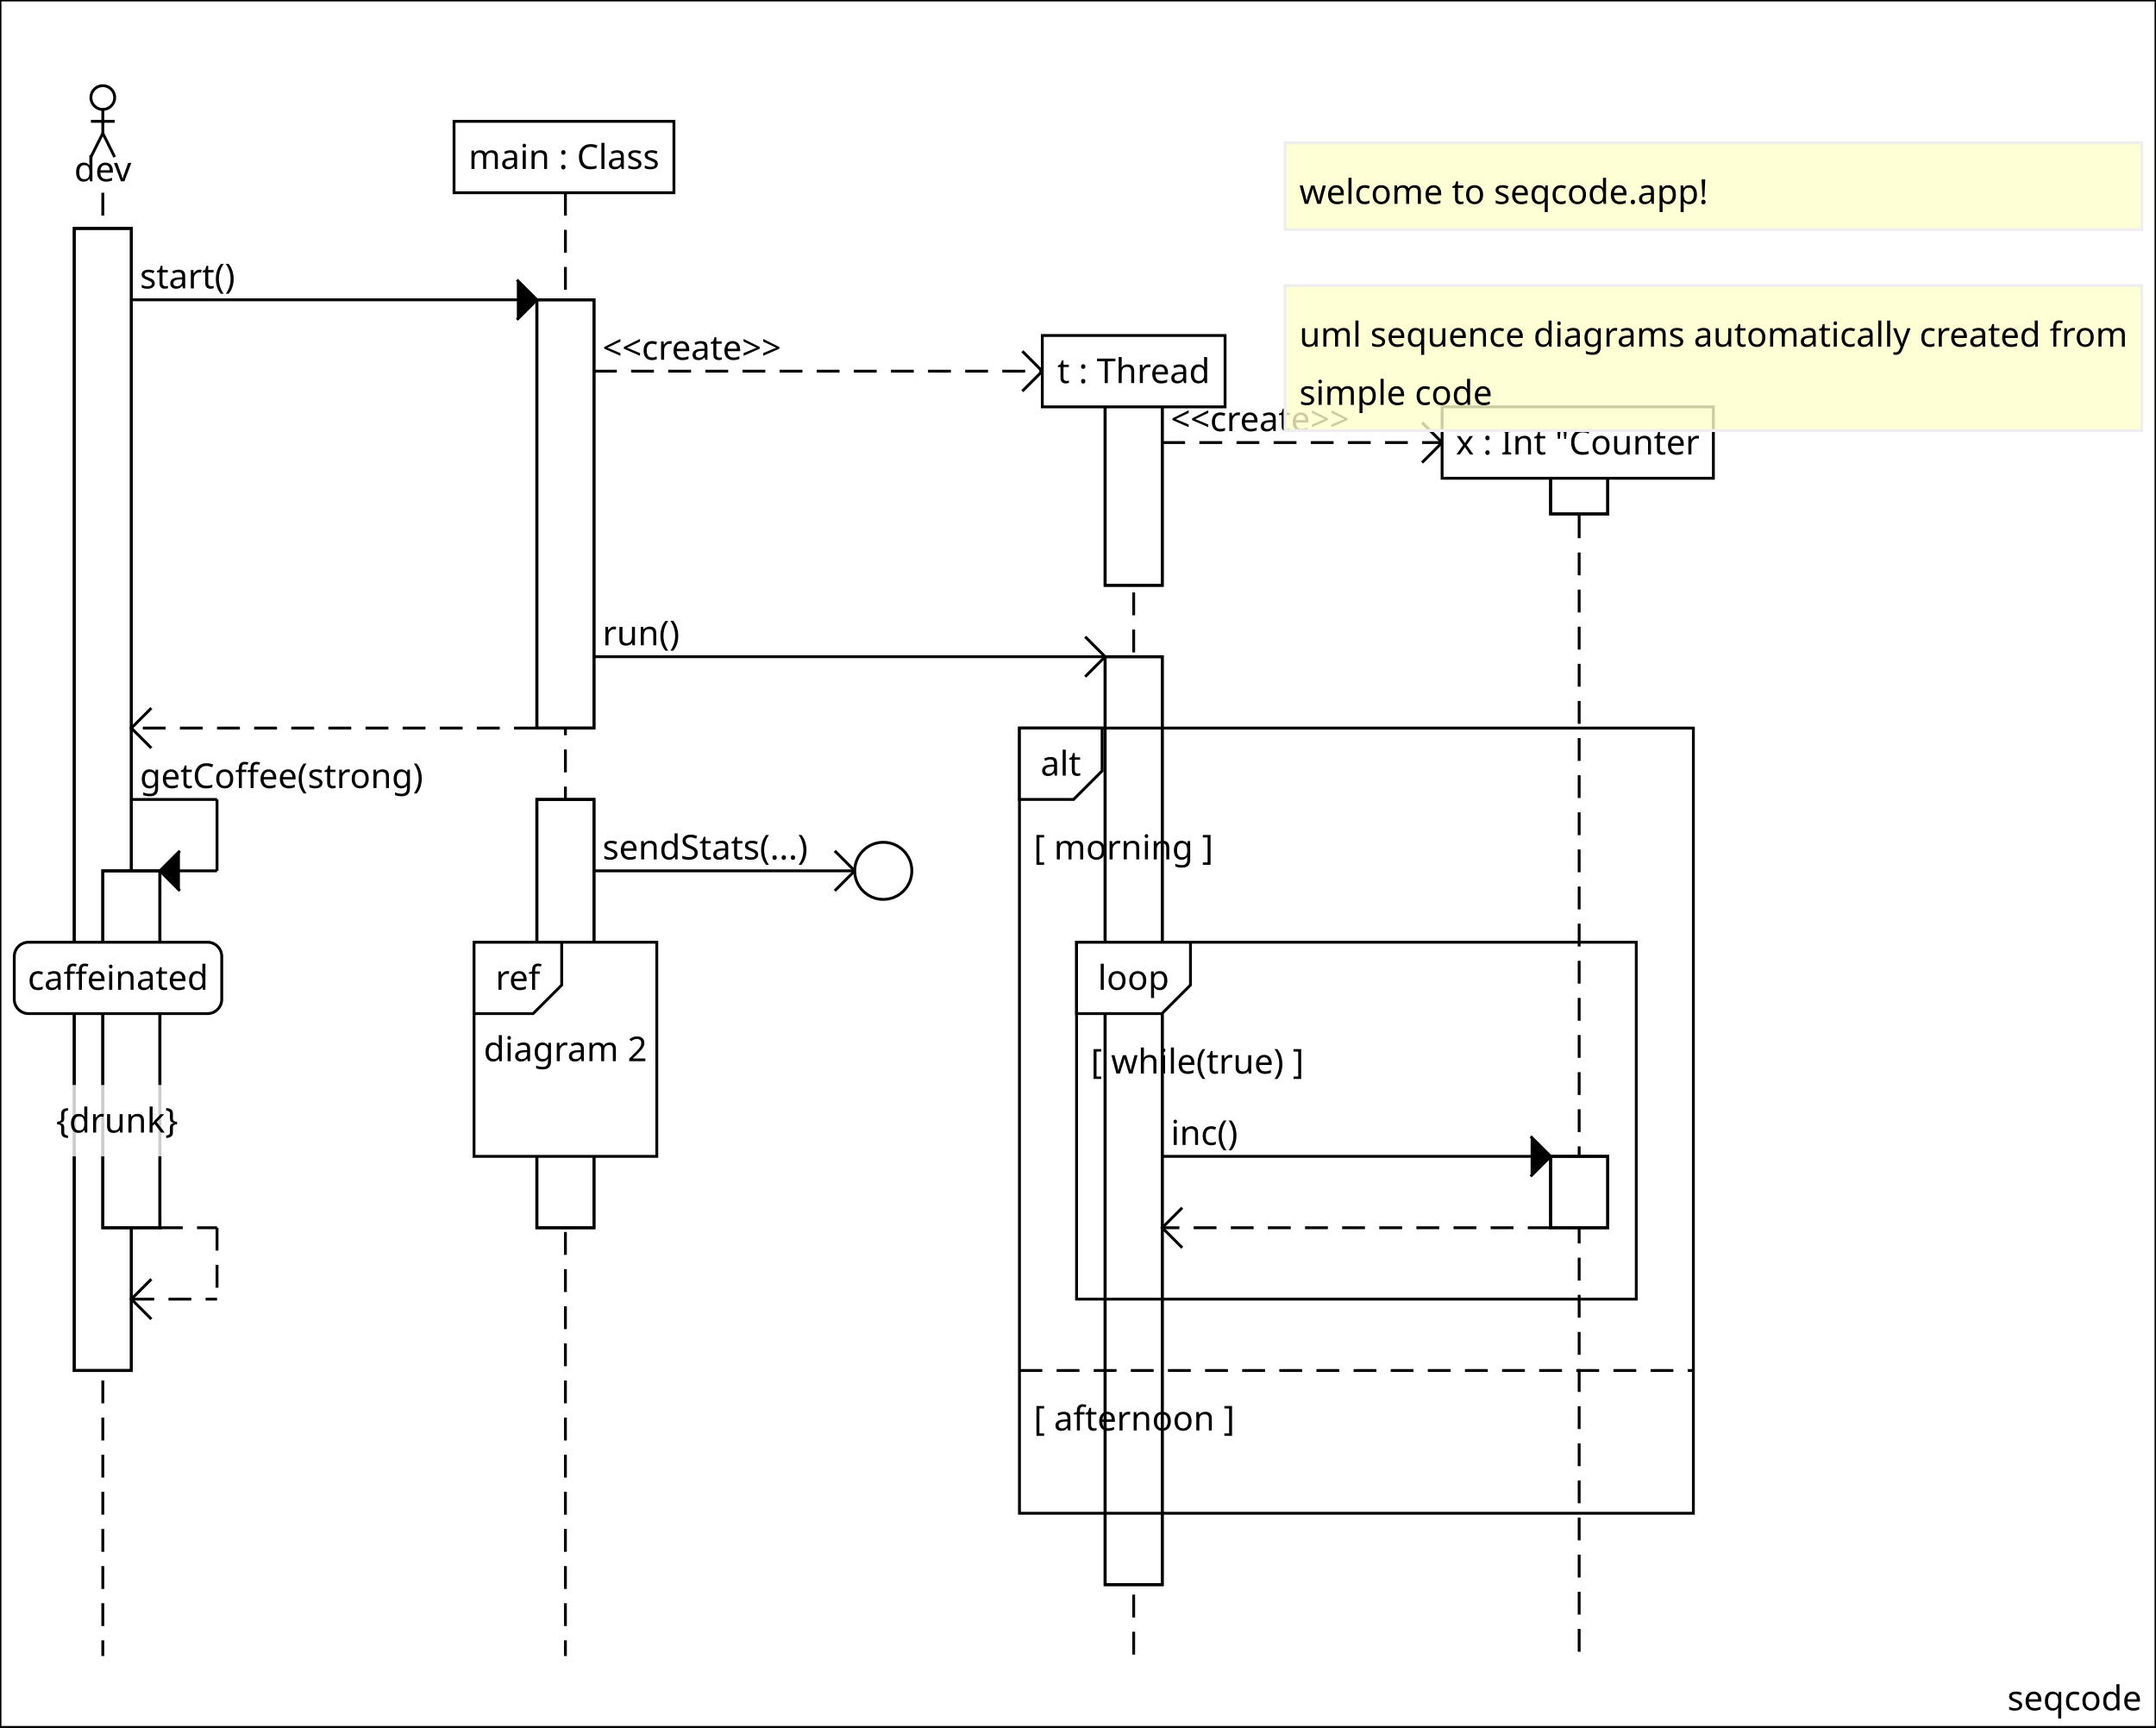
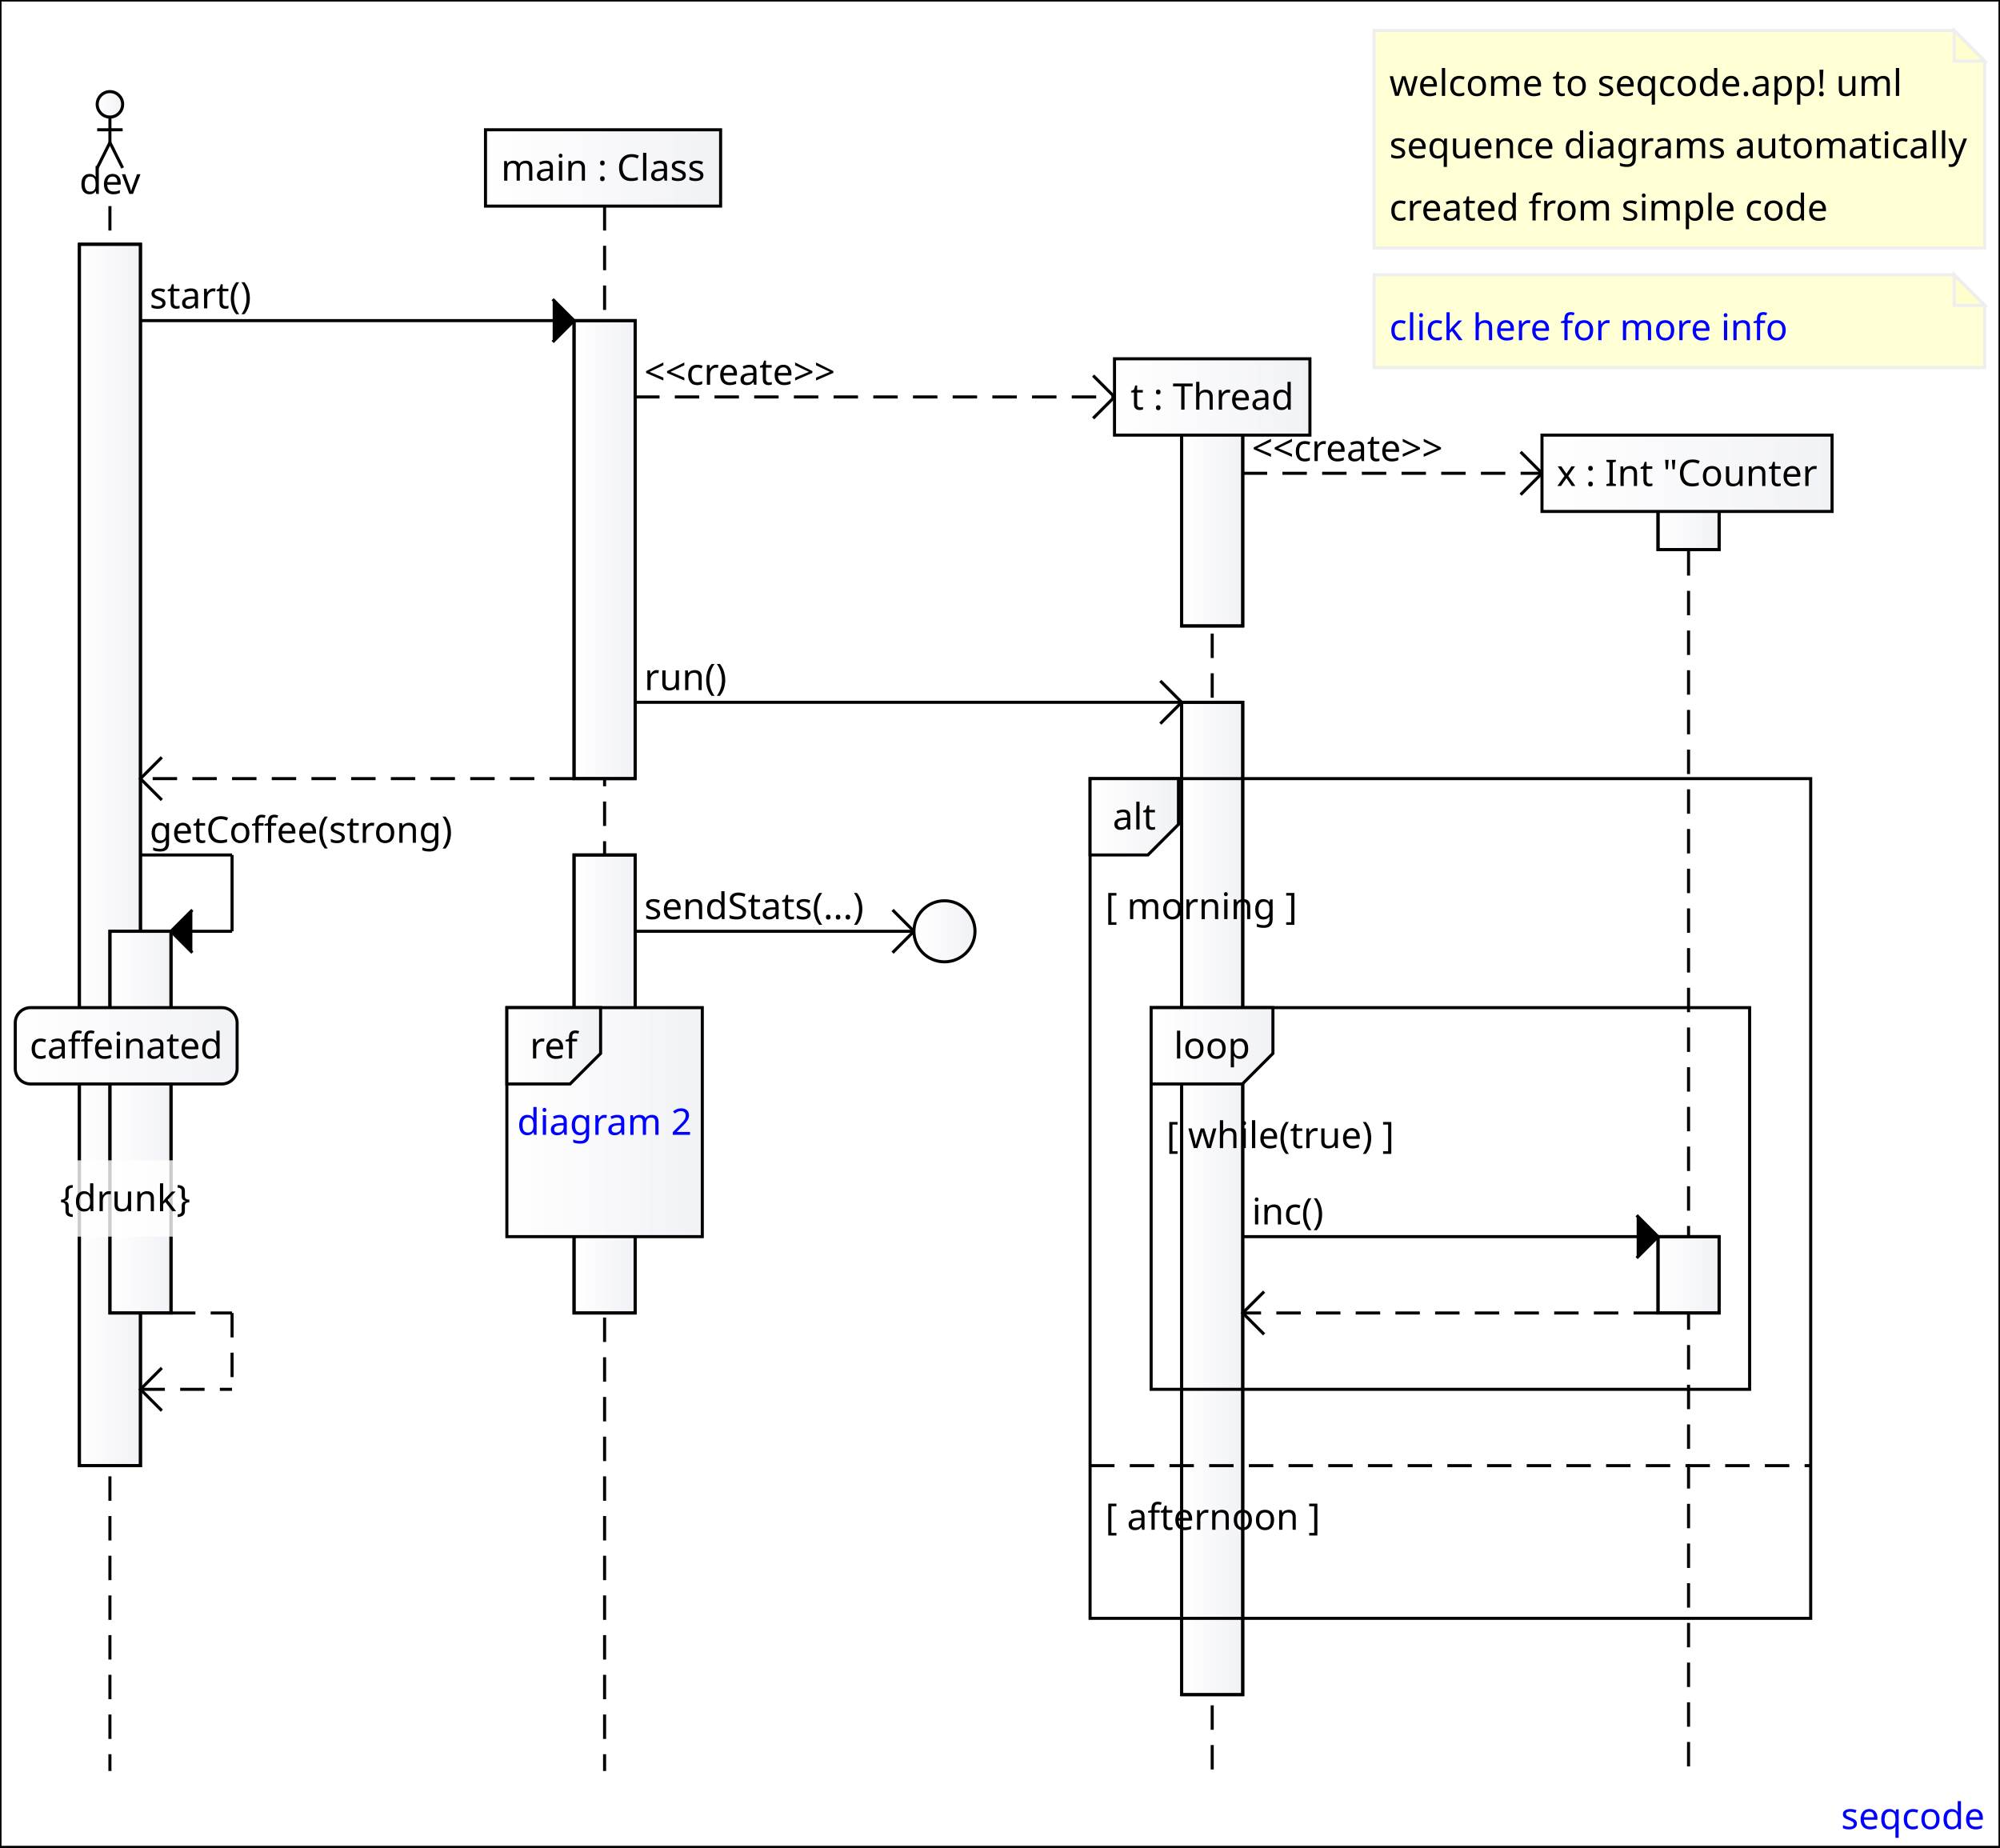
- <svg xmlns="http://www.w3.org/2000/svg" version="1.1" width="755" height="605" viewBox="0 0 755 605">
-   <rect width="755" height="605" fill="white" stroke-width="1" stroke="black" />
-   <line x1="36" y1="67.5" x2="36" y2="580" stroke-dasharray="8 5" stroke-width="1" stroke="black" />
-   <line x1="198" y1="67.5" x2="198" y2="580" stroke-dasharray="8 5" stroke-width="1" stroke="black" />
-   <line x1="397" y1="142.5" x2="397" y2="580" stroke-dasharray="8 5" stroke-width="1" stroke="black" />
-   <line x1="553" y1="167.5" x2="553" y2="580" stroke-dasharray="8 5" stroke-width="1" stroke="black" />
-   <g>
-     <rect width="20" height="400" x="26" y="80" fill="white" stroke-width="1" stroke="black" />
-   </g>
-   <rect width="20" height="400" x="26" y="80" fill="transparent" stroke-width="1" stroke="black" />
-   <g>
-     <rect width="20" height="125" x="36" y="305" fill="white" stroke-width="1" stroke="black" />
-   </g>
-   <rect width="20" height="125" x="36" y="305" fill="transparent" stroke-width="1" stroke="black" />
-   <g>
-     <rect width="20" height="150" x="188" y="105" fill="white" stroke-width="1" stroke="black" />
-   </g>
-   <rect width="20" height="150" x="188" y="105" fill="transparent" stroke-width="1" stroke="black" />
-   <g>
-     <rect width="20" height="150" x="188" y="280" fill="white" stroke-width="1" stroke="black" />
-   </g>
-   <rect width="20" height="150" x="188" y="280" fill="transparent" stroke-width="1" stroke="black" />
-   <g>
-     <rect width="20" height="75" x="387" y="130" fill="white" stroke-width="1" stroke="black" />
-   </g>
-   <rect width="20" height="75" x="387" y="130" fill="transparent" stroke-width="1" stroke="black" />
-   <g>
-     <rect width="20" height="325" x="387" y="230" fill="white" stroke-width="1" stroke="black" />
-   </g>
-   <rect width="20" height="325" x="387" y="230" fill="transparent" stroke-width="1" stroke="black" />
-   <g>
-     <rect width="20" height="25" x="543" y="155" fill="white" stroke-width="1" stroke="black" />
-   </g>
-   <rect width="20" height="25" x="543" y="155" fill="transparent" stroke-width="1" stroke="black" />
-   <g>
-     <rect width="20" height="25" x="543" y="405" fill="white" stroke-width="1" stroke="black" />
-   </g>
-   <rect width="20" height="25" x="543" y="405" fill="transparent" stroke-width="1" stroke="black" />
-   <line x1="46" y1="105" x2="188" y2="105" stroke-width="1" stroke="black" />
-   <text text-anchor="start" font-size="12" font-weight="200" font-family="sans-serif" fill="black" x="49" y="101">start()</text>
-   <polyline points="181,98 188,105 181,112" fill="black" stroke-width="1" stroke="black" />
-   <line x1="208" y1="130" x2="365" y2="130" stroke-dasharray="8 5" stroke-width="1" stroke="black" />
-   <text text-anchor="start" font-size="12" font-weight="200" font-family="sans-serif" fill="black" x="211" y="126">&lt;&lt;create&gt;&gt;</text>
-   <polyline points="358,123 365,130 358,137" fill="transparent" stroke-width="1" stroke="black" />
-   <line x1="407" y1="155" x2="505" y2="155" stroke-dasharray="8 5" stroke-width="1" stroke="black" />
-   <text text-anchor="start" font-size="12" font-weight="200" font-family="sans-serif" fill="black" x="410" y="151">&lt;&lt;create&gt;&gt;</text>
-   <polyline points="498,148 505,155 498,162" fill="transparent" stroke-width="1" stroke="black" />
-   <line x1="208" y1="230" x2="387" y2="230" stroke-width="1" stroke="black" />
-   <text text-anchor="start" font-size="12" font-weight="200" font-family="sans-serif" fill="black" x="211" y="226">run()</text>
-   <polyline points="380,223 387,230 380,237" fill="transparent" stroke-width="1" stroke="black" />
-   <line x1="188" y1="255" x2="46" y2="255" stroke-dasharray="8 5" stroke-width="1" stroke="black" />
-   <text text-anchor="end" font-size="12" font-weight="200" font-family="sans-serif" fill="black" x="185" y="251" />
-   <polyline points="53,248 46,255 53,262" fill="transparent" stroke-width="1" stroke="black" />
-   <line x1="407" y1="405" x2="543" y2="405" stroke-width="1" stroke="black" />
-   <text text-anchor="start" font-size="12" font-weight="200" font-family="sans-serif" fill="black" x="410" y="401">inc()</text>
-   <polyline points="536,398 543,405 536,412" fill="black" stroke-width="1" stroke="black" />
-   <line x1="543" y1="430" x2="407" y2="430" stroke-dasharray="8 5" stroke-width="1" stroke="black" />
-   <text text-anchor="end" font-size="12" font-weight="200" font-family="sans-serif" fill="black" x="540" y="426" />
-   <polyline points="414,423 407,430 414,437" fill="transparent" stroke-width="1" stroke="black" />
-   <line x1="208" y1="305" x2="299.314" y2="305" stroke-width="1" stroke="black" />
-   <text text-anchor="start" font-size="12" font-weight="200" font-family="sans-serif" fill="black" x="211" y="301">sendStats(...)</text>
-   <polyline points="292.314,298 299.314,305 292.314,312" fill="transparent" stroke-width="1" stroke="black" />
-   <circle r="10" cx="309.314" cy="305" fill="white" stroke-width="1" stroke="black" />
-   <text text-anchor="start" font-size="12" font-weight="200" font-family="sans-serif" fill="black" x="49" y="276">getCoffee(strong)</text>
-   <line x1="46" y1="280" x2="76" y2="280" stroke-width="1" stroke="black" />
-   <line x1="76" y1="280" x2="76" y2="305" stroke-width="1" stroke="black" />
-   <line x1="56" y1="305" x2="76" y2="305" stroke-width="1" stroke="black" />
-   <polyline points="63,298 56,305 63,312" fill="black" stroke-width="1" stroke="black" />
-   <text text-anchor="start" font-size="12" font-weight="200" font-family="sans-serif" fill="black" x="59" y="426" />
-   <line x1="56" y1="430" x2="76" y2="430" stroke-dasharray="8 5" stroke-width="1" stroke="black" />
-   <line x1="76" y1="430" x2="76" y2="455" stroke-dasharray="8 5" stroke-width="1" stroke="black" />
-   <line x1="46" y1="455" x2="76" y2="455" stroke-dasharray="8 5" stroke-width="1" stroke="black" />
-   <polyline points="53,448 46,455 53,462" fill="transparent" stroke-width="1" stroke="black" />
-   <g transform="matrix(1,0,0,1,36,42.5)">
-     <circle r="4.167" cx="0" cy="-8.333" fill="white" stroke-width="1" stroke="black" />
-     <line x1="-4.167" y1="0" x2="4.167" y2="0" stroke-width="1" stroke="black" />
-     <line x1="0" y1="-4.167" x2="0" y2="4.167" stroke-width="1" stroke="black" />
-     <line x1="-4.167" y1="12.5" x2="0" y2="4.167" stroke-width="1" stroke="black" />
-     <line x1="0" y1="4.167" x2="4.167" y2="12.5" stroke-width="1" stroke="black" />
-   </g>
-   <text text-anchor="middle" font-size="12" font-weight="200" font-family="sans-serif" fill="black" x="36" y="63.5">dev</text>
-   <g>
-     <rect width="77" height="25" x="159" y="42.5" fill="white" stroke-width="1" stroke="black" />
-     <text x="197.5" y="55" dominant-baseline="middle" text-anchor="middle" font-size="12" font-weight="200" font-family="sans-serif" fill="black">main : Class</text>
-   </g>
-   <g>
-     <rect width="64" height="25" x="365" y="117.5" fill="white" stroke-width="1" stroke="black" />
-     <text x="397" y="130" dominant-baseline="middle" text-anchor="middle" font-size="12" font-weight="200" font-family="sans-serif" fill="black">t : Thread</text>
-   </g>
-   <g>
-     <rect width="95" height="25" x="505" y="142.5" fill="white" stroke-width="1" stroke="black" />
-     <text x="552.5" y="155" dominant-baseline="middle" text-anchor="middle" font-size="12" font-weight="200" font-family="sans-serif" fill="black">x : Int "Counter</text>
-   </g>
-   <g>
-     <rect width="64" height="75" x="166" y="330" fill="white" stroke-width="1" stroke="black" />
-     <text x="198" y="367.5" dominant-baseline="middle" text-anchor="middle" font-size="12" font-weight="200" font-family="sans-serif" fill="black">diagram 2</text>
-   </g>
-   <g>
-     <polygon points="166,330 166,355 186.697,355 196.697,345 196.697,330" fill="white" stroke-width="1" stroke="black" />
-     <text x="181.349" y="342.5" dominant-baseline="middle" text-anchor="middle" font-size="12" font-weight="200" font-family="sans-serif" fill="black">ref</text>
-   </g>
-   <g>
-     <rect width="72.654" height="25" x="5" y="330" rx="5" ry="5" fill="white" stroke-width="1" stroke="black" />
-     <text x="41.327" y="342.5" dominant-baseline="middle" text-anchor="middle" font-size="12" font-weight="200" font-family="sans-serif" fill="black">caffeinated</text>
-   </g>
-   <g>
-     <rect width="50" height="25" x="16" y="380" fill="rgba(255,255,255,0.8)" />
-     <text x="41" y="392.5" dominant-baseline="middle" text-anchor="middle" font-size="12" font-weight="200" font-family="sans-serif" fill="black">{drunk}</text>
-   </g>
-   <rect width="236" height="275" x="357" y="255" fill="transparent" stroke-width="1" stroke="black" />
-   <text text-anchor="start" font-size="12" font-weight="200" font-family="sans-serif" fill="black" x="362" y="301">[ morning ]</text>
-   <text text-anchor="start" font-size="12" font-weight="200" font-family="sans-serif" fill="black" x="362" y="501">[ afternoon ]</text>
-   <line x1="357" y1="480" x2="593" y2="480" stroke-dasharray="8 5" stroke-width="1" stroke="black" />
-   <g>
-     <polygon points="357,255 357,280 375.945,280 385.945,270 385.945,255" fill="white" stroke-width="1" stroke="black" />
-     <text x="371.473" y="267.5" dominant-baseline="middle" text-anchor="middle" font-size="12" font-weight="200" font-family="sans-serif" fill="black">alt</text>
-   </g>
-   <rect width="196" height="125" x="377" y="330" fill="transparent" stroke-width="1" stroke="black" />
-   <g>
-     <polygon points="377,330 377,355 406.885,355 416.885,345 416.885,330" fill="white" stroke-width="1" stroke="black" />
-     <text x="396.942" y="342.5" dominant-baseline="middle" text-anchor="middle" font-size="12" font-weight="200" font-family="sans-serif" fill="black">loop</text>
-   </g>
-   <text text-anchor="start" font-size="12" font-weight="200" font-family="sans-serif" fill="black" x="382" y="376">[ while(true) ]</text>
-   <rect width="300" height="30.4" x="450" y="50" fill="rgba(255,255,204,0.8)" stroke-width="1" stroke="#eeeeee" />
-   <text text-anchor="start" font-size="12" font-weight="200" font-family="sans-serif" fill="black" x="455" y="71.4">welcome to seqcode.app!</text>
-   <rect width="300" height="50.8" x="450" y="100" fill="rgba(255,255,204,0.8)" stroke-width="1" stroke="#eeeeee" />
-   <text text-anchor="start" font-size="12" font-weight="200" font-family="sans-serif" fill="black" x="455" y="121.4">uml sequence diagrams automatically created from</text>
-   <text text-anchor="start" font-size="12" font-weight="200" font-family="sans-serif" fill="black" x="455" y="141.8">simple code</text>
-   <a href="http://seqcode.app" target="_blank">
-     <text text-anchor="end" x="750" y="599" font-size="12" font-weight="200" font-family="sans-serif" fill="black">seqcode</text>
-   </a>
+ <svg xmlns="http://www.w3.org/2000/svg" version="1.1" width="655" height="605" viewBox="0 0 655 605">
  <defs>
+     <linearGradient id="SvgjsLinearGradient1001">
+       <stop stop-color="#ffffff" offset="0" />
+       <stop stop-color="#f1f2f6" offset="1" />
+     </linearGradient>
    <text id="seqcode">
# actor, boundary, control, entity have special icons
dev:actor
main:Class

main.start() {

  t:Thread
  t.create() {

    x: "Int \"Counter" # long name in quotes, escaped quote
    x.create()
  }
  # . is a call (synchronous)
  # &gt; is a message (asynchronous)
  t &gt; run() {
  
    # alt, par, strict and seq create frames with multiple sections
    alt(morning) {
  
      # loop, opt, critical, ignore, consider, assert, neg and break create frames
      loop(while(true\)) { # parameters end on closing bracket, escaped bracket
        x.inc()
      }
    }
    alt(afternoon) {}
  }

  # later is used to perform actions after, outside of the normal flow
  later() {

    # self messages with no body can be +found or -lost
    -sendStats(...)
-     ref(diagram 2)
+     ref(diagram 2 | link-to-diagram-2)
  }
}

getCoffee( strong ) {

  # invariant labels also supported
  state(caffeinated)

  invariant(drunk)
}

# notes are of the form note(x,y,width,message)
- note(450,50,300,welcome to seqcode.app!)
- note(450,100,300,uml sequence diagrams automatically created from simple code)
+ note(450,10,200,welcome to seqcode.app! uml sequence diagrams automatically created from simple code)
+ note(450,90,200, click here for more info | /docs)

</text>
  </defs>
+   <rect width="655" height="605" fill="white" stroke-width="1" stroke="black" />
+   <line x1="36" y1="67.5" x2="36" y2="580" stroke-dasharray="8 5" stroke-width="1" stroke="black" />
+   <line x1="198" y1="67.5" x2="198" y2="580" stroke-dasharray="8 5" stroke-width="1" stroke="black" />
+   <line x1="397" y1="142.5" x2="397" y2="580" stroke-dasharray="8 5" stroke-width="1" stroke="black" />
+   <line x1="553" y1="167.5" x2="553" y2="580" stroke-dasharray="8 5" stroke-width="1" stroke="black" />
+   <g>
+     <rect width="20" height="400" x="26" y="80" fill="url(#SvgjsLinearGradient1001)" stroke-width="1" stroke="black" />
+   </g>
+   <rect width="20" height="400" x="26" y="80" fill="transparent" stroke-width="1" stroke="black" />
+   <g>
+     <rect width="20" height="125" x="36" y="305" fill="url(#SvgjsLinearGradient1001)" stroke-width="1" stroke="black" />
+   </g>
+   <rect width="20" height="125" x="36" y="305" fill="transparent" stroke-width="1" stroke="black" />
+   <g>
+     <rect width="20" height="150" x="188" y="105" fill="url(#SvgjsLinearGradient1001)" stroke-width="1" stroke="black" />
+   </g>
+   <rect width="20" height="150" x="188" y="105" fill="transparent" stroke-width="1" stroke="black" />
+   <g>
+     <rect width="20" height="150" x="188" y="280" fill="url(#SvgjsLinearGradient1001)" stroke-width="1" stroke="black" />
+   </g>
+   <rect width="20" height="150" x="188" y="280" fill="transparent" stroke-width="1" stroke="black" />
+   <g>
+     <rect width="20" height="75" x="387" y="130" fill="url(#SvgjsLinearGradient1001)" stroke-width="1" stroke="black" />
+   </g>
+   <rect width="20" height="75" x="387" y="130" fill="transparent" stroke-width="1" stroke="black" />
+   <g>
+     <rect width="20" height="325" x="387" y="230" fill="url(#SvgjsLinearGradient1001)" stroke-width="1" stroke="black" />
+   </g>
+   <rect width="20" height="325" x="387" y="230" fill="transparent" stroke-width="1" stroke="black" />
+   <g>
+     <rect width="20" height="25" x="543" y="155" fill="url(#SvgjsLinearGradient1001)" stroke-width="1" stroke="black" />
+   </g>
+   <rect width="20" height="25" x="543" y="155" fill="transparent" stroke-width="1" stroke="black" />
+   <g>
+     <rect width="20" height="25" x="543" y="405" fill="url(#SvgjsLinearGradient1001)" stroke-width="1" stroke="black" />
+   </g>
+   <rect width="20" height="25" x="543" y="405" fill="transparent" stroke-width="1" stroke="black" />
+   <line x1="46" y1="105" x2="188" y2="105" stroke-width="1" stroke="black" />
+   <text text-anchor="start" font-size="12" font-weight="200" font-family="sans-serif" fill="black" x="49" y="101">start()</text>
+   <polyline points="181,98 188,105 181,112" fill="black" stroke-width="1" stroke="black" />
+   <line x1="208" y1="130" x2="365" y2="130" stroke-dasharray="8 5" stroke-width="1" stroke="black" />
+   <text text-anchor="start" font-size="12" font-weight="200" font-family="sans-serif" fill="black" x="211" y="126">&lt;&lt;create&gt;&gt;</text>
+   <polyline points="358,123 365,130 358,137" fill="transparent" stroke-width="1" stroke="black" />
+   <line x1="407" y1="155" x2="505" y2="155" stroke-dasharray="8 5" stroke-width="1" stroke="black" />
+   <text text-anchor="start" font-size="12" font-weight="200" font-family="sans-serif" fill="black" x="410" y="151">&lt;&lt;create&gt;&gt;</text>
+   <polyline points="498,148 505,155 498,162" fill="transparent" stroke-width="1" stroke="black" />
+   <line x1="208" y1="230" x2="387" y2="230" stroke-width="1" stroke="black" />
+   <text text-anchor="start" font-size="12" font-weight="200" font-family="sans-serif" fill="black" x="211" y="226">run()</text>
+   <polyline points="380,223 387,230 380,237" fill="transparent" stroke-width="1" stroke="black" />
+   <line x1="188" y1="255" x2="46" y2="255" stroke-dasharray="8 5" stroke-width="1" stroke="black" />
+   <text text-anchor="end" font-size="12" font-weight="200" font-family="sans-serif" fill="black" x="185" y="251" />
+   <polyline points="53,248 46,255 53,262" fill="transparent" stroke-width="1" stroke="black" />
+   <line x1="407" y1="405" x2="543" y2="405" stroke-width="1" stroke="black" />
+   <text text-anchor="start" font-size="12" font-weight="200" font-family="sans-serif" fill="black" x="410" y="401">inc()</text>
+   <polyline points="536,398 543,405 536,412" fill="black" stroke-width="1" stroke="black" />
+   <line x1="543" y1="430" x2="407" y2="430" stroke-dasharray="8 5" stroke-width="1" stroke="black" />
+   <text text-anchor="end" font-size="12" font-weight="200" font-family="sans-serif" fill="black" x="540" y="426" />
+   <polyline points="414,423 407,430 414,437" fill="transparent" stroke-width="1" stroke="black" />
+   <line x1="208" y1="305" x2="299.314" y2="305" stroke-width="1" stroke="black" />
+   <text text-anchor="start" font-size="12" font-weight="200" font-family="sans-serif" fill="black" x="211" y="301">sendStats(...)</text>
+   <polyline points="292.314,298 299.314,305 292.314,312" fill="transparent" stroke-width="1" stroke="black" />
+   <circle r="10" cx="309.314" cy="305" fill="url(#SvgjsLinearGradient1001)" stroke-width="1" stroke="black" />
+   <text text-anchor="start" font-size="12" font-weight="200" font-family="sans-serif" fill="black" x="49" y="276">getCoffee(strong)</text>
+   <line x1="46" y1="280" x2="76" y2="280" stroke-width="1" stroke="black" />
+   <line x1="76" y1="280" x2="76" y2="305" stroke-width="1" stroke="black" />
+   <line x1="56" y1="305" x2="76" y2="305" stroke-width="1" stroke="black" />
+   <polyline points="63,298 56,305 63,312" fill="black" stroke-width="1" stroke="black" />
+   <text text-anchor="start" font-size="12" font-weight="200" font-family="sans-serif" fill="black" x="59" y="426" />
+   <line x1="56" y1="430" x2="76" y2="430" stroke-dasharray="8 5" stroke-width="1" stroke="black" />
+   <line x1="76" y1="430" x2="76" y2="455" stroke-dasharray="8 5" stroke-width="1" stroke="black" />
+   <line x1="46" y1="455" x2="76" y2="455" stroke-dasharray="8 5" stroke-width="1" stroke="black" />
+   <polyline points="53,448 46,455 53,462" fill="transparent" stroke-width="1" stroke="black" />
+   <g transform="matrix(1,0,0,1,36,42.5)">
+     <circle r="4.167" cx="0" cy="-8.333" fill="url(#SvgjsLinearGradient1001)" stroke-width="1" stroke="black" />
+     <line x1="-4.167" y1="0" x2="4.167" y2="0" stroke-width="1" stroke="black" />
+     <line x1="0" y1="-4.167" x2="0" y2="4.167" stroke-width="1" stroke="black" />
+     <line x1="-4.167" y1="12.5" x2="0" y2="4.167" stroke-width="1" stroke="black" />
+     <line x1="0" y1="4.167" x2="4.167" y2="12.5" stroke-width="1" stroke="black" />
+   </g>
+   <text text-anchor="middle" font-size="12" font-weight="200" font-family="sans-serif" fill="black" x="36" y="63.5">dev</text>
+   <g>
+     <rect width="77" height="25" x="159" y="42.5" fill="url(#SvgjsLinearGradient1001)" stroke-width="1" stroke="black" />
+     <text x="197.5" y="55" dominant-baseline="middle" text-anchor="middle" font-size="12" font-weight="200" font-family="sans-serif" fill="black">main : Class</text>
+   </g>
+   <g>
+     <rect width="64" height="25" x="365" y="117.5" fill="url(#SvgjsLinearGradient1001)" stroke-width="1" stroke="black" />
+     <text x="397" y="130" dominant-baseline="middle" text-anchor="middle" font-size="12" font-weight="200" font-family="sans-serif" fill="black">t : Thread</text>
+   </g>
+   <g>
+     <rect width="95" height="25" x="505" y="142.5" fill="url(#SvgjsLinearGradient1001)" stroke-width="1" stroke="black" />
+     <text x="552.5" y="155" dominant-baseline="middle" text-anchor="middle" font-size="12" font-weight="200" font-family="sans-serif" fill="black">x : Int "Counter</text>
+   </g>
+   <a href="#" target="">
+     <rect width="64" height="75" x="166" y="330" fill="url(#SvgjsLinearGradient1001)" stroke-width="1" stroke="black" />
+     <text x="198" y="367.5" dominant-baseline="middle" text-anchor="middle" font-size="12" font-weight="200" font-family="sans-serif" fill="#0000ff">diagram 2</text>
+   </a>
+   <g>
+     <polygon points="166,330 166,355 186.697,355 196.697,345 196.697,330" fill="url(#SvgjsLinearGradient1001)" stroke-width="1" stroke="black" />
+     <text x="181.349" y="342.5" dominant-baseline="middle" text-anchor="middle" font-size="12" font-weight="200" font-family="sans-serif" fill="black">ref</text>
+   </g>
+   <g>
+     <rect width="72.654" height="25" x="5" y="330" rx="5" ry="5" fill="url(#SvgjsLinearGradient1001)" stroke-width="1" stroke="black" />
+     <text x="41.327" y="342.5" dominant-baseline="middle" text-anchor="middle" font-size="12" font-weight="200" font-family="sans-serif" fill="black">caffeinated</text>
+   </g>
+   <g>
+     <rect width="50" height="25" x="16" y="380" fill="rgba(255,255,255,0.8)" />
+     <text x="41" y="392.5" dominant-baseline="middle" text-anchor="middle" font-size="12" font-weight="200" font-family="sans-serif" fill="black">{drunk}</text>
+   </g>
+   <rect width="236" height="275" x="357" y="255" fill="transparent" stroke-width="1" stroke="black" />
+   <text text-anchor="start" font-size="12" font-weight="200" font-family="sans-serif" fill="black" x="362" y="301">[ morning ]</text>
+   <text text-anchor="start" font-size="12" font-weight="200" font-family="sans-serif" fill="black" x="362" y="501">[ afternoon ]</text>
+   <line x1="357" y1="480" x2="593" y2="480" stroke-dasharray="8 5" stroke-width="1" stroke="black" />
+   <g>
+     <polygon points="357,255 357,280 375.945,280 385.945,270 385.945,255" fill="url(#SvgjsLinearGradient1001)" stroke-width="1" stroke="black" />
+     <text x="371.473" y="267.5" dominant-baseline="middle" text-anchor="middle" font-size="12" font-weight="200" font-family="sans-serif" fill="black">alt</text>
+   </g>
+   <rect width="196" height="125" x="377" y="330" fill="transparent" stroke-width="1" stroke="black" />
+   <g>
+     <polygon points="377,330 377,355 406.885,355 416.885,345 416.885,330" fill="url(#SvgjsLinearGradient1001)" stroke-width="1" stroke="black" />
+     <text x="396.942" y="342.5" dominant-baseline="middle" text-anchor="middle" font-size="12" font-weight="200" font-family="sans-serif" fill="black">loop</text>
+   </g>
+   <text text-anchor="start" font-size="12" font-weight="200" font-family="sans-serif" fill="black" x="382" y="376">[ while(true) ]</text>
+   <g>
+     <polygon points="450,10 450,81.2 650,81.2 650,20 640,10" fill="rgba(255,255,204,0.8)" stroke-width="1" stroke="#eeeeee" />
+     <polygon points="650,20 640,10 640,20" fill="rgba(255,255,204,0.8)" stroke-width="1" stroke="#eeeeee" />
+     <text text-anchor="start" font-size="12" font-weight="200" font-family="sans-serif" fill="black" x="455" y="31.4">welcome to seqcode.app! uml</text>
+     <text text-anchor="start" font-size="12" font-weight="200" font-family="sans-serif" fill="black" x="455" y="51.8">sequence diagrams automatically</text>
+     <text text-anchor="start" font-size="12" font-weight="200" font-family="sans-serif" fill="black" x="455" y="72.2">created from simple code</text>
+   </g>
+   <a href="#" target="">
+     <polygon points="450,90 450,120.4 650,120.4 650,100 640,90" fill="rgba(255,255,204,0.8)" stroke-width="1" stroke="#eeeeee" />
+     <polygon points="650,100 640,90 640,100" fill="rgba(255,255,204,0.8)" stroke-width="1" stroke="#eeeeee" />
+     <text text-anchor="start" font-size="12" font-weight="200" font-family="sans-serif" fill="#0000ff" x="455" y="111.4">click here for more info</text>
+   </a>
+   <a href="http://seqcode.app" target="_blank">
+     <text text-anchor="end" x="650" y="599" font-size="12" font-weight="200" font-family="sans-serif" fill="#0000ff">seqcode</text>
+   </a>
</svg>
